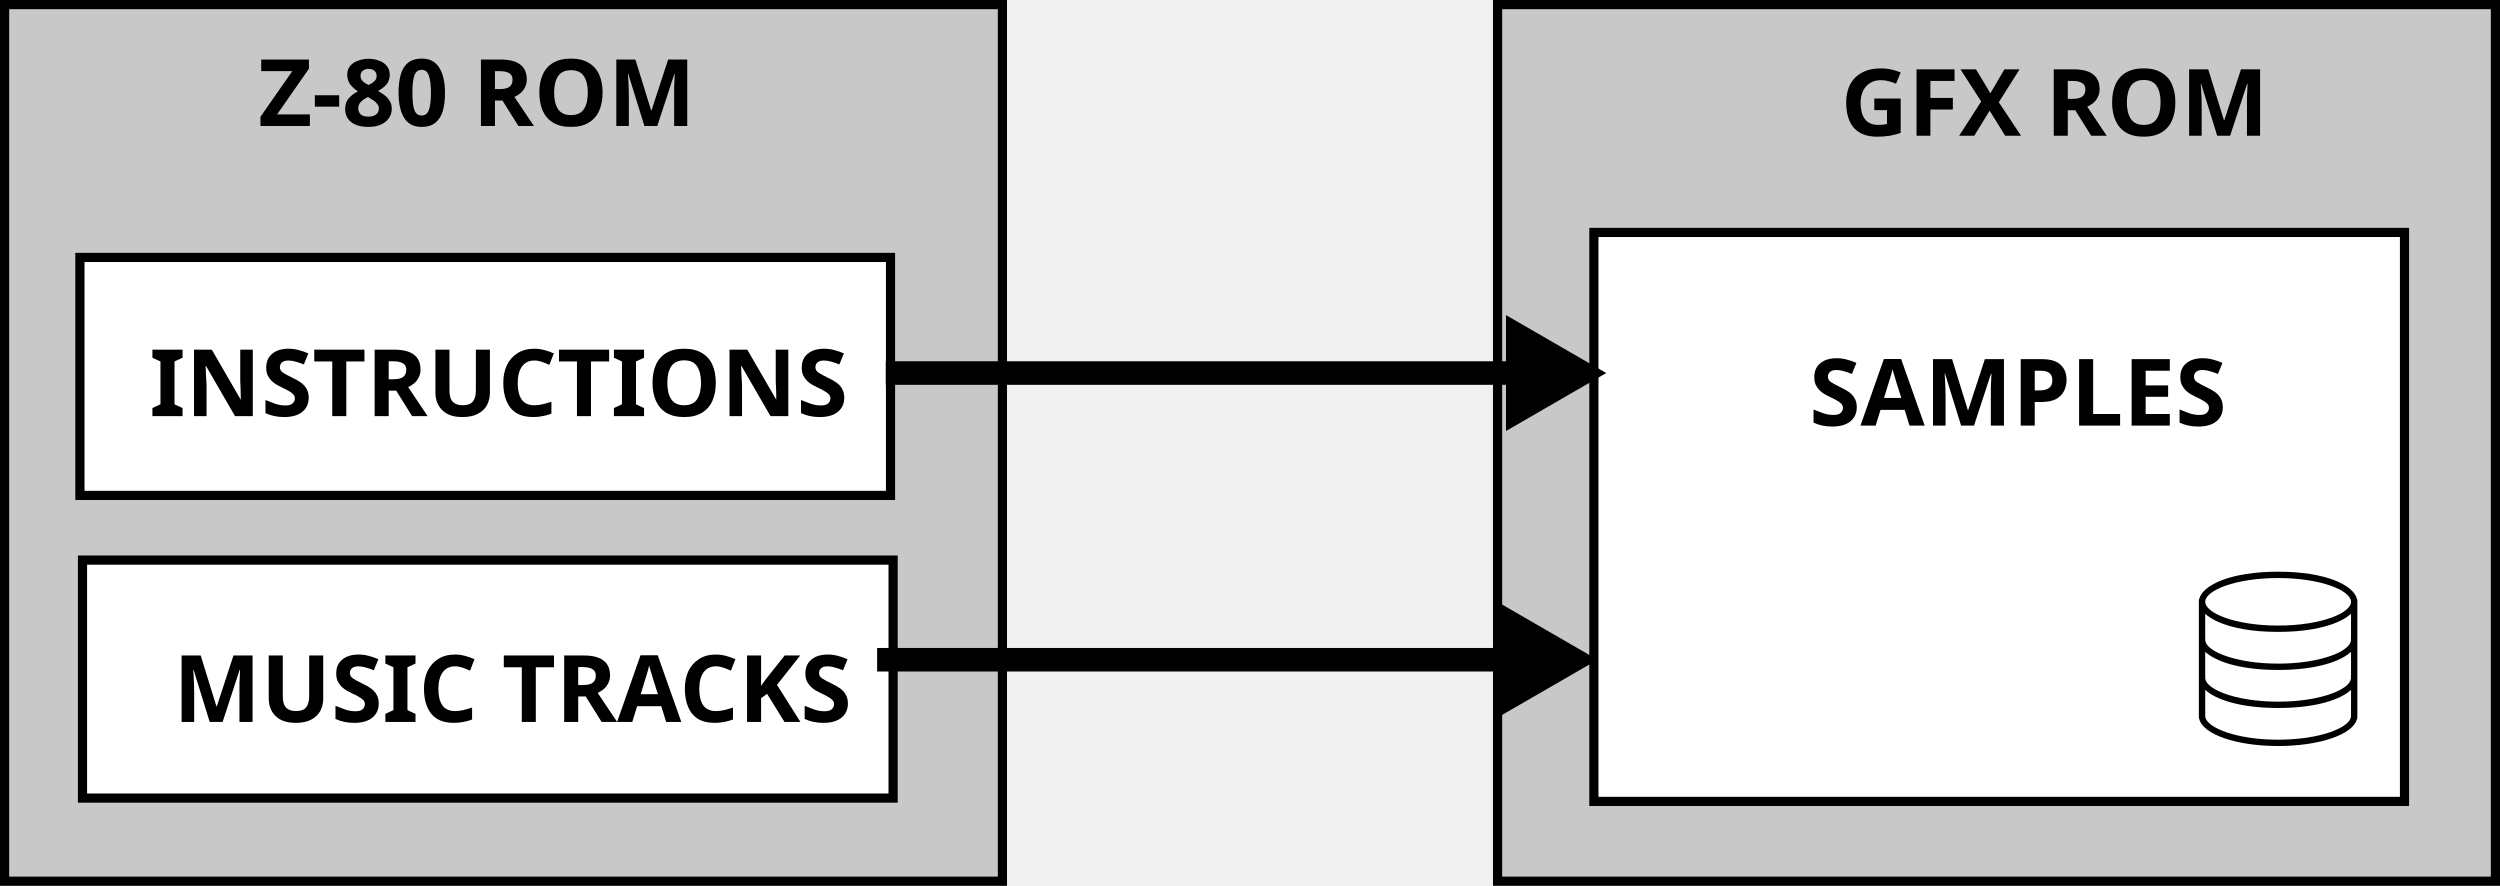
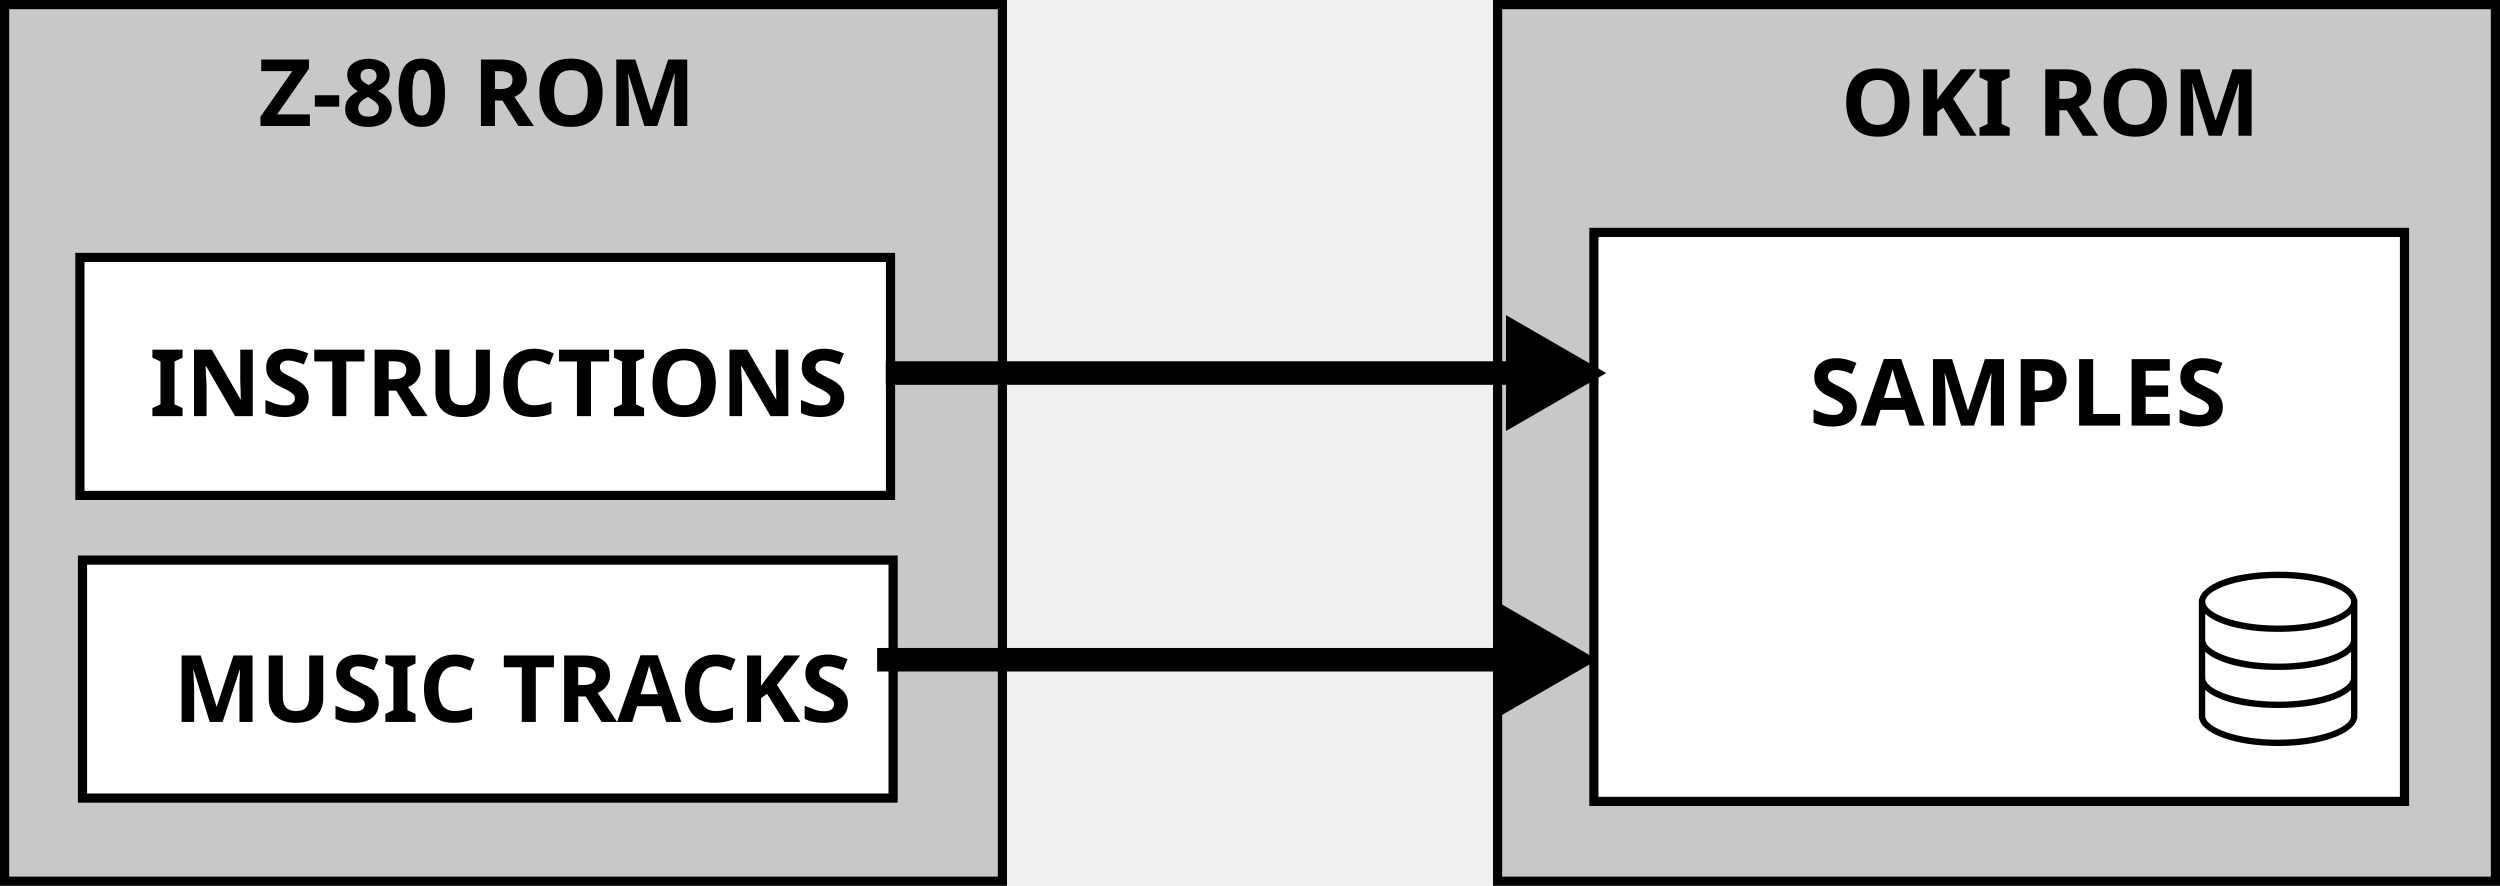
<svg xmlns="http://www.w3.org/2000/svg" width="208.684mm" height="73.942mm" viewBox="0 0 208.684 73.942" version="1.1" id="svg5">
  <defs id="defs2">
    <marker style="overflow:visible" id="TriangleOutM" refX="0" refY="0" orient="auto">
      <path transform="scale(0.4)" style="fill:context-stroke;fill-rule:evenodd;stroke:context-stroke;stroke-width:1pt" d="M 5.77,0 -2.88,5 V -5 Z" id="path19548" />
    </marker>
    <marker style="overflow:visible" id="TriangleOutM-0" refX="0" refY="0" orient="auto">
      <path transform="scale(0.4)" style="fill:context-stroke;fill-rule:evenodd;stroke:context-stroke;stroke-width:1pt" d="M 5.77,0 -2.88,5 V -5 Z" id="path19548-9" />
    </marker>
  </defs>
  <g id="layer1" transform="translate(-1.074159,-0.6094846)">
    <rect style="fill:#c8c8c8;fill-opacity:1;stroke:#000000;stroke-width:0.766;stroke-miterlimit:4;stroke-dasharray:none;stroke-opacity:1" id="rect938-3" width="83.293" height="73.176" x="126.082" y="0.992" />
    <rect style="fill:#c8c8c8;fill-opacity:1;stroke:#000000;stroke-width:0.766;stroke-miterlimit:4;stroke-dasharray:none;stroke-opacity:1" id="rect938-3-6" width="83.293" height="73.176" x="1.457" y="0.992" />
    <text xml:space="preserve" style="font-size:7.761px;line-height:1.25;font-family:sans-serif;letter-spacing:0px;word-spacing:0px;stroke-width:0.265" x="22.629" y="11.124" id="text3400">
      <tspan id="tspan3398" style="font-style:normal;font-variant:normal;font-weight:bold;font-stretch:normal;font-size:7.761px;font-family:'Roboto Mono';-inkscape-font-specification:'Roboto Mono Bold';stroke-width:0.265" x="22.629" y="11.124">Z-80 ROM</tspan>
    </text>
    <text xml:space="preserve" style="font-size:7.761px;line-height:1.25;font-family:sans-serif;letter-spacing:0px;word-spacing:0px;stroke-width:0.265" x="154.731" y="11.939" id="text3400-7">
-       <tspan id="tspan3398-5" style="font-style:normal;font-variant:normal;font-weight:bold;font-stretch:normal;font-size:7.761px;font-family:'Roboto Mono';-inkscape-font-specification:'Roboto Mono Bold';stroke-width:0.265" x="154.731" y="11.939">GFX ROM</tspan>
+       <tspan id="tspan3398-5" style="font-style:normal;font-variant:normal;font-weight:bold;font-stretch:normal;font-size:7.761px;font-family:'Roboto Mono';-inkscape-font-specification:'Roboto Mono Bold';stroke-width:0.265" x="154.731" y="11.939">OKI ROM</tspan>
    </text>
    <rect style="fill:#ffffff;fill-opacity:1;stroke:#000000;stroke-width:0.766;stroke-miterlimit:4;stroke-dasharray:none;stroke-opacity:1" id="rect14987" width="67.664" height="19.866" x="7.745" y="22.098" />
    <rect style="fill:#ffffff;fill-opacity:1;stroke:#000000;stroke-width:0.766;stroke-miterlimit:4;stroke-dasharray:none;stroke-opacity:1" id="rect14987-3" width="67.664" height="19.866" x="7.961" y="47.363" />
    <rect style="fill:#ffffff;fill-opacity:1;stroke:#000000;stroke-width:0.766;stroke-miterlimit:4;stroke-dasharray:none;stroke-opacity:1" id="rect14987-5" width="67.664" height="47.495" x="134.122" y="20.011" />
    <text xml:space="preserve" style="font-size:7.761px;line-height:1.25;font-family:sans-serif;letter-spacing:0px;word-spacing:0px;stroke-width:0.265" x="13.548" y="35.341" id="text3400-6">
      <tspan id="tspan3398-2" style="font-style:normal;font-variant:normal;font-weight:bold;font-stretch:normal;font-size:7.761px;font-family:'Roboto Mono';-inkscape-font-specification:'Roboto Mono Bold';stroke-width:0.265" x="13.548" y="35.341">INSTRUCTIONS</tspan>
    </text>
    <text xml:space="preserve" style="font-size:7.761px;line-height:1.25;font-family:sans-serif;letter-spacing:0px;word-spacing:0px;stroke-width:0.265" x="15.531" y="60.871" id="text3400-9">
      <tspan id="tspan3398-1" style="font-style:normal;font-variant:normal;font-weight:bold;font-stretch:normal;font-size:7.761px;font-family:'Roboto Mono';-inkscape-font-specification:'Roboto Mono Bold';stroke-width:0.265" x="15.531" y="60.871">MUSIC TRACKS</tspan>
    </text>
    <text xml:space="preserve" style="font-size:7.761px;line-height:1.25;font-family:sans-serif;letter-spacing:0px;word-spacing:0px;stroke-width:0.265" x="152.098" y="36.135" id="text3400-2">
      <tspan id="tspan3398-7" style="font-style:normal;font-variant:normal;font-weight:bold;font-stretch:normal;font-size:7.761px;font-family:'Roboto Mono';-inkscape-font-specification:'Roboto Mono Bold';stroke-width:0.265" x="152.098" y="36.135">SAMPLES</tspan>
    </text>
    <path style="fill:none;stroke:#000000;stroke-width:1.965;stroke-linecap:butt;stroke-linejoin:miter;stroke-miterlimit:4;stroke-dasharray:none;stroke-opacity:1;marker-end:url(#TriangleOutM)" d="M 75.015,31.749 H 129.571" id="path19401" />
    <path style="fill:none;stroke:#000000;stroke-width:1.965;stroke-linecap:butt;stroke-linejoin:miter;stroke-miterlimit:4;stroke-dasharray:none;stroke-opacity:1;marker-end:url(#TriangleOutM-0)" d="M 74.291,55.68 H 128.847" id="path19401-3" />
    <path d="m 197.812,50.583 c -0.306,-1.135 -2.587,-2.252 -6.576,-2.252 -3.989,0 -6.27,1.117 -6.576,2.252 -0.022,0.039 -0.039,0.082 -0.039,0.13 v 0.132 3.043 0.132 0.132 2.91 0.132 0.132 3.175 c 0,0.043 0.011,0.083 0.031,0.119 0.312,1.295 3.108,2.262 6.584,2.262 3.468,0 6.259,-0.963 6.582,-2.253 0.021,-0.038 0.033,-0.082 0.033,-0.128 v -3.175 -0.132 -0.132 -2.91 -0.132 -0.132 -3.043 -0.132 c 0,-0.048 -0.016,-0.091 -0.039,-0.13 z m -0.511,6.74 c -0.007,0.032 -0.018,0.064 -0.031,0.096 -0.011,0.026 -0.024,0.052 -0.038,0.079 -0.018,0.033 -0.038,0.065 -0.061,0.098 -0.018,0.025 -0.037,0.049 -0.058,0.073 -0.029,0.035 -0.061,0.069 -0.096,0.104 -0.021,0.021 -0.045,0.042 -0.069,0.062 -0.043,0.038 -0.089,0.075 -0.139,0.113 -0.022,0.016 -0.045,0.032 -0.068,0.048 -0.06,0.041 -0.122,0.082 -0.191,0.122 -0.018,0.011 -0.037,0.021 -0.056,0.032 -0.079,0.044 -0.161,0.089 -0.25,0.132 -0.011,0.006 -0.023,0.011 -0.035,0.016 -0.099,0.047 -0.203,0.093 -0.314,0.137 -0.003,0.001 -0.006,0.002 -0.01,0.004 -0.601,0.24 -1.369,0.442 -2.265,0.574 -0.005,5.3e-4 -0.009,10e-4 -0.013,0.002 -0.174,0.026 -0.353,0.048 -0.536,0.069 -0.03,0.003 -0.061,0.005 -0.091,0.008 -0.16,0.017 -0.322,0.032 -0.489,0.044 -0.076,0.006 -0.156,0.008 -0.234,0.013 -0.125,0.007 -0.249,0.016 -0.378,0.02 -0.21,0.007 -0.424,0.011 -0.643,0.011 -0.219,0 -0.433,-0.004 -0.643,-0.012 -0.129,-0.004 -0.253,-0.013 -0.378,-0.02 -0.077,-0.005 -0.157,-0.007 -0.234,-0.013 -0.167,-0.012 -0.329,-0.028 -0.489,-0.044 -0.03,-0.003 -0.062,-0.005 -0.091,-0.008 -0.183,-0.02 -0.362,-0.043 -0.536,-0.069 -0.004,-5.3e-4 -0.009,-10e-4 -0.013,-0.002 -0.896,-0.132 -1.664,-0.334 -2.265,-0.574 -0.003,-0.001 -0.006,-0.002 -0.01,-0.004 -0.111,-0.044 -0.215,-0.09 -0.314,-0.137 -0.011,-0.006 -0.024,-0.011 -0.035,-0.016 -0.089,-0.043 -0.171,-0.087 -0.25,-0.132 -0.018,-0.011 -0.038,-0.021 -0.056,-0.032 -0.069,-0.04 -0.131,-0.081 -0.191,-0.122 -0.023,-0.016 -0.046,-0.032 -0.068,-0.048 -0.051,-0.037 -0.096,-0.075 -0.139,-0.113 -0.024,-0.021 -0.047,-0.041 -0.069,-0.062 -0.035,-0.034 -0.067,-0.069 -0.096,-0.104 -0.021,-0.024 -0.041,-0.049 -0.058,-0.073 -0.023,-0.033 -0.043,-0.065 -0.061,-0.098 -0.014,-0.026 -0.027,-0.052 -0.038,-0.079 -0.013,-0.032 -0.023,-0.064 -0.031,-0.096 -0.01,-0.042 -0.021,-0.085 -0.021,-0.128 0,-0.03 0.003,-0.06 0.008,-0.089 0.007,-0.04 0.003,-0.08 -0.008,-0.118 v -1.964 c 0.007,0.007 0.017,0.013 0.024,0.02 0.058,0.051 0.116,0.101 0.183,0.15 0.997,0.754 2.99,1.34 5.879,1.34 2.877,0 4.865,-0.581 5.866,-1.33 0.08,-0.058 0.152,-0.118 0.22,-0.179 l 2.7e-4,-2.6e-4 v 1.964 c -0.011,0.038 -0.015,0.078 -0.008,0.118 0.005,0.03 0.008,0.059 0.008,0.089 0,0.043 -0.011,0.086 -0.021,0.128 z m 0.021,-5.475 v 1.964 c -0.011,0.038 -0.015,0.078 -0.008,0.118 0.005,0.03 0.008,0.059 0.008,0.089 0,0.043 -0.011,0.086 -0.021,0.128 -0.007,0.032 -0.018,0.064 -0.031,0.096 -0.011,0.026 -0.024,0.052 -0.038,0.079 -0.018,0.033 -0.038,0.065 -0.061,0.098 -0.018,0.025 -0.037,0.049 -0.058,0.073 -0.029,0.035 -0.061,0.069 -0.096,0.104 -0.021,0.021 -0.045,0.042 -0.069,0.062 -0.043,0.038 -0.089,0.075 -0.139,0.113 -0.022,0.016 -0.045,0.032 -0.068,0.048 -0.06,0.041 -0.122,0.082 -0.191,0.122 -0.018,0.011 -0.037,0.021 -0.056,0.032 -0.079,0.044 -0.161,0.089 -0.25,0.132 -0.011,0.006 -0.023,0.011 -0.035,0.016 -0.099,0.047 -0.203,0.093 -0.314,0.137 -0.003,0.001 -0.006,0.002 -0.01,0.004 -0.601,0.24 -1.369,0.442 -2.265,0.574 -0.005,5.3e-4 -0.009,10e-4 -0.013,0.002 -0.174,0.026 -0.353,0.048 -0.536,0.069 -0.03,0.003 -0.061,0.005 -0.091,0.008 -0.16,0.017 -0.322,0.032 -0.489,0.044 -0.076,0.006 -0.156,0.008 -0.234,0.013 -0.125,0.007 -0.249,0.016 -0.378,0.02 -0.21,0.007 -0.424,0.011 -0.643,0.011 -0.219,0 -0.433,-0.004 -0.643,-0.012 -0.129,-0.004 -0.253,-0.013 -0.378,-0.02 -0.077,-0.004 -0.157,-0.007 -0.234,-0.013 -0.167,-0.012 -0.329,-0.028 -0.489,-0.044 -0.03,-0.003 -0.062,-0.005 -0.091,-0.008 -0.183,-0.02 -0.362,-0.043 -0.536,-0.069 -0.004,-5.3e-4 -0.009,-10e-4 -0.013,-0.002 -0.896,-0.132 -1.664,-0.334 -2.265,-0.574 -0.003,-0.001 -0.006,-0.002 -0.01,-0.004 -0.111,-0.044 -0.215,-0.09 -0.314,-0.137 -0.011,-0.006 -0.024,-0.011 -0.035,-0.016 -0.089,-0.043 -0.171,-0.087 -0.25,-0.132 -0.018,-0.011 -0.038,-0.021 -0.056,-0.032 -0.069,-0.04 -0.131,-0.081 -0.191,-0.122 -0.023,-0.016 -0.046,-0.032 -0.068,-0.048 -0.051,-0.037 -0.096,-0.075 -0.139,-0.113 -0.024,-0.021 -0.047,-0.041 -0.069,-0.062 -0.035,-0.034 -0.067,-0.069 -0.096,-0.104 -0.021,-0.024 -0.041,-0.049 -0.058,-0.073 -0.023,-0.033 -0.043,-0.065 -0.061,-0.098 -0.014,-0.026 -0.027,-0.052 -0.038,-0.079 -0.013,-0.032 -0.023,-0.064 -0.031,-0.096 -0.01,-0.042 -0.021,-0.085 -0.021,-0.128 0,-0.03 0.003,-0.06 0.008,-0.089 0.007,-0.04 0.003,-0.08 -0.008,-0.118 v -1.964 c 0.032,0.029 0.068,0.057 0.102,0.086 0.019,0.016 0.037,0.032 0.057,0.048 0.079,0.062 0.165,0.124 0.258,0.184 0.019,0.012 0.041,0.025 0.061,0.037 0.078,0.048 0.16,0.096 0.247,0.142 0.032,0.017 0.064,0.034 0.097,0.051 0.097,0.049 0.198,0.097 0.305,0.143 0.018,0.008 0.033,0.016 0.051,0.023 0.124,0.053 0.256,0.103 0.393,0.152 0.038,0.013 0.077,0.026 0.116,0.039 0.109,0.037 0.222,0.072 0.338,0.106 0.042,0.012 0.083,0.025 0.126,0.036 0.155,0.043 0.315,0.084 0.482,0.121 0.023,0.005 0.048,0.01 0.071,0.015 0.148,0.032 0.301,0.062 0.459,0.09 0.053,0.01 0.108,0.018 0.162,0.028 0.15,0.025 0.305,0.047 0.463,0.068 0.041,0.005 0.08,0.011 0.121,0.016 0.197,0.024 0.401,0.044 0.61,0.062 0.052,0.004 0.105,0.007 0.158,0.011 0.167,0.012 0.339,0.022 0.514,0.03 0.064,0.003 0.127,0.006 0.192,0.008 0.228,0.008 0.46,0.013 0.701,0.013 0.241,0 0.473,-0.006 0.701,-0.013 0.065,-0.002 0.128,-0.005 0.192,-0.008 0.175,-0.008 0.346,-0.018 0.514,-0.03 0.052,-0.004 0.106,-0.007 0.158,-0.011 0.209,-0.017 0.413,-0.038 0.61,-0.062 0.041,-0.005 0.08,-0.011 0.121,-0.016 0.158,-0.021 0.313,-0.043 0.463,-0.068 0.054,-0.009 0.109,-0.018 0.162,-0.028 0.158,-0.028 0.311,-0.058 0.459,-0.09 0.023,-0.005 0.048,-0.01 0.071,-0.015 0.168,-0.038 0.328,-0.079 0.482,-0.121 0.043,-0.012 0.084,-0.024 0.126,-0.036 0.117,-0.034 0.229,-0.069 0.338,-0.106 0.039,-0.013 0.079,-0.026 0.116,-0.039 0.137,-0.049 0.269,-0.099 0.393,-0.152 0.018,-0.007 0.034,-0.015 0.051,-0.023 0.107,-0.047 0.208,-0.094 0.305,-0.143 0.033,-0.017 0.065,-0.034 0.097,-0.051 0.086,-0.046 0.169,-0.094 0.247,-0.142 0.02,-0.012 0.042,-0.025 0.061,-0.037 0.093,-0.06 0.179,-0.121 0.258,-0.184 0.02,-0.016 0.038,-0.032 0.057,-0.048 0.034,-0.029 0.071,-0.057 0.102,-0.086 z m -6.085,-2.988 c 3.586,0 6.085,1.046 6.085,1.984 0,0.939 -2.499,1.984 -6.085,1.984 -3.586,0 -6.085,-1.046 -6.085,-1.984 0,-0.939 2.499,-1.984 6.085,-1.984 z m 6.085,11.563 c -0.004,0.012 -0.006,0.024 -0.008,0.036 -0.15,0.915 -2.628,1.895 -6.077,1.895 -3.449,0 -5.927,-0.98 -6.077,-1.895 -0.002,-0.012 -0.005,-0.024 -0.008,-0.035 v -2.226 c 0.007,0.007 0.017,0.013 0.024,0.02 0.058,0.051 0.116,0.101 0.183,0.15 0.997,0.754 2.99,1.34 5.879,1.34 2.877,0 4.865,-0.581 5.866,-1.33 0.08,-0.058 0.152,-0.118 0.22,-0.179 l 2.7e-4,-2.6e-4 z" id="path2" style="stroke-width:0.465;stroke-miterlimit:4;stroke-dasharray:none" />
  </g>
</svg>
